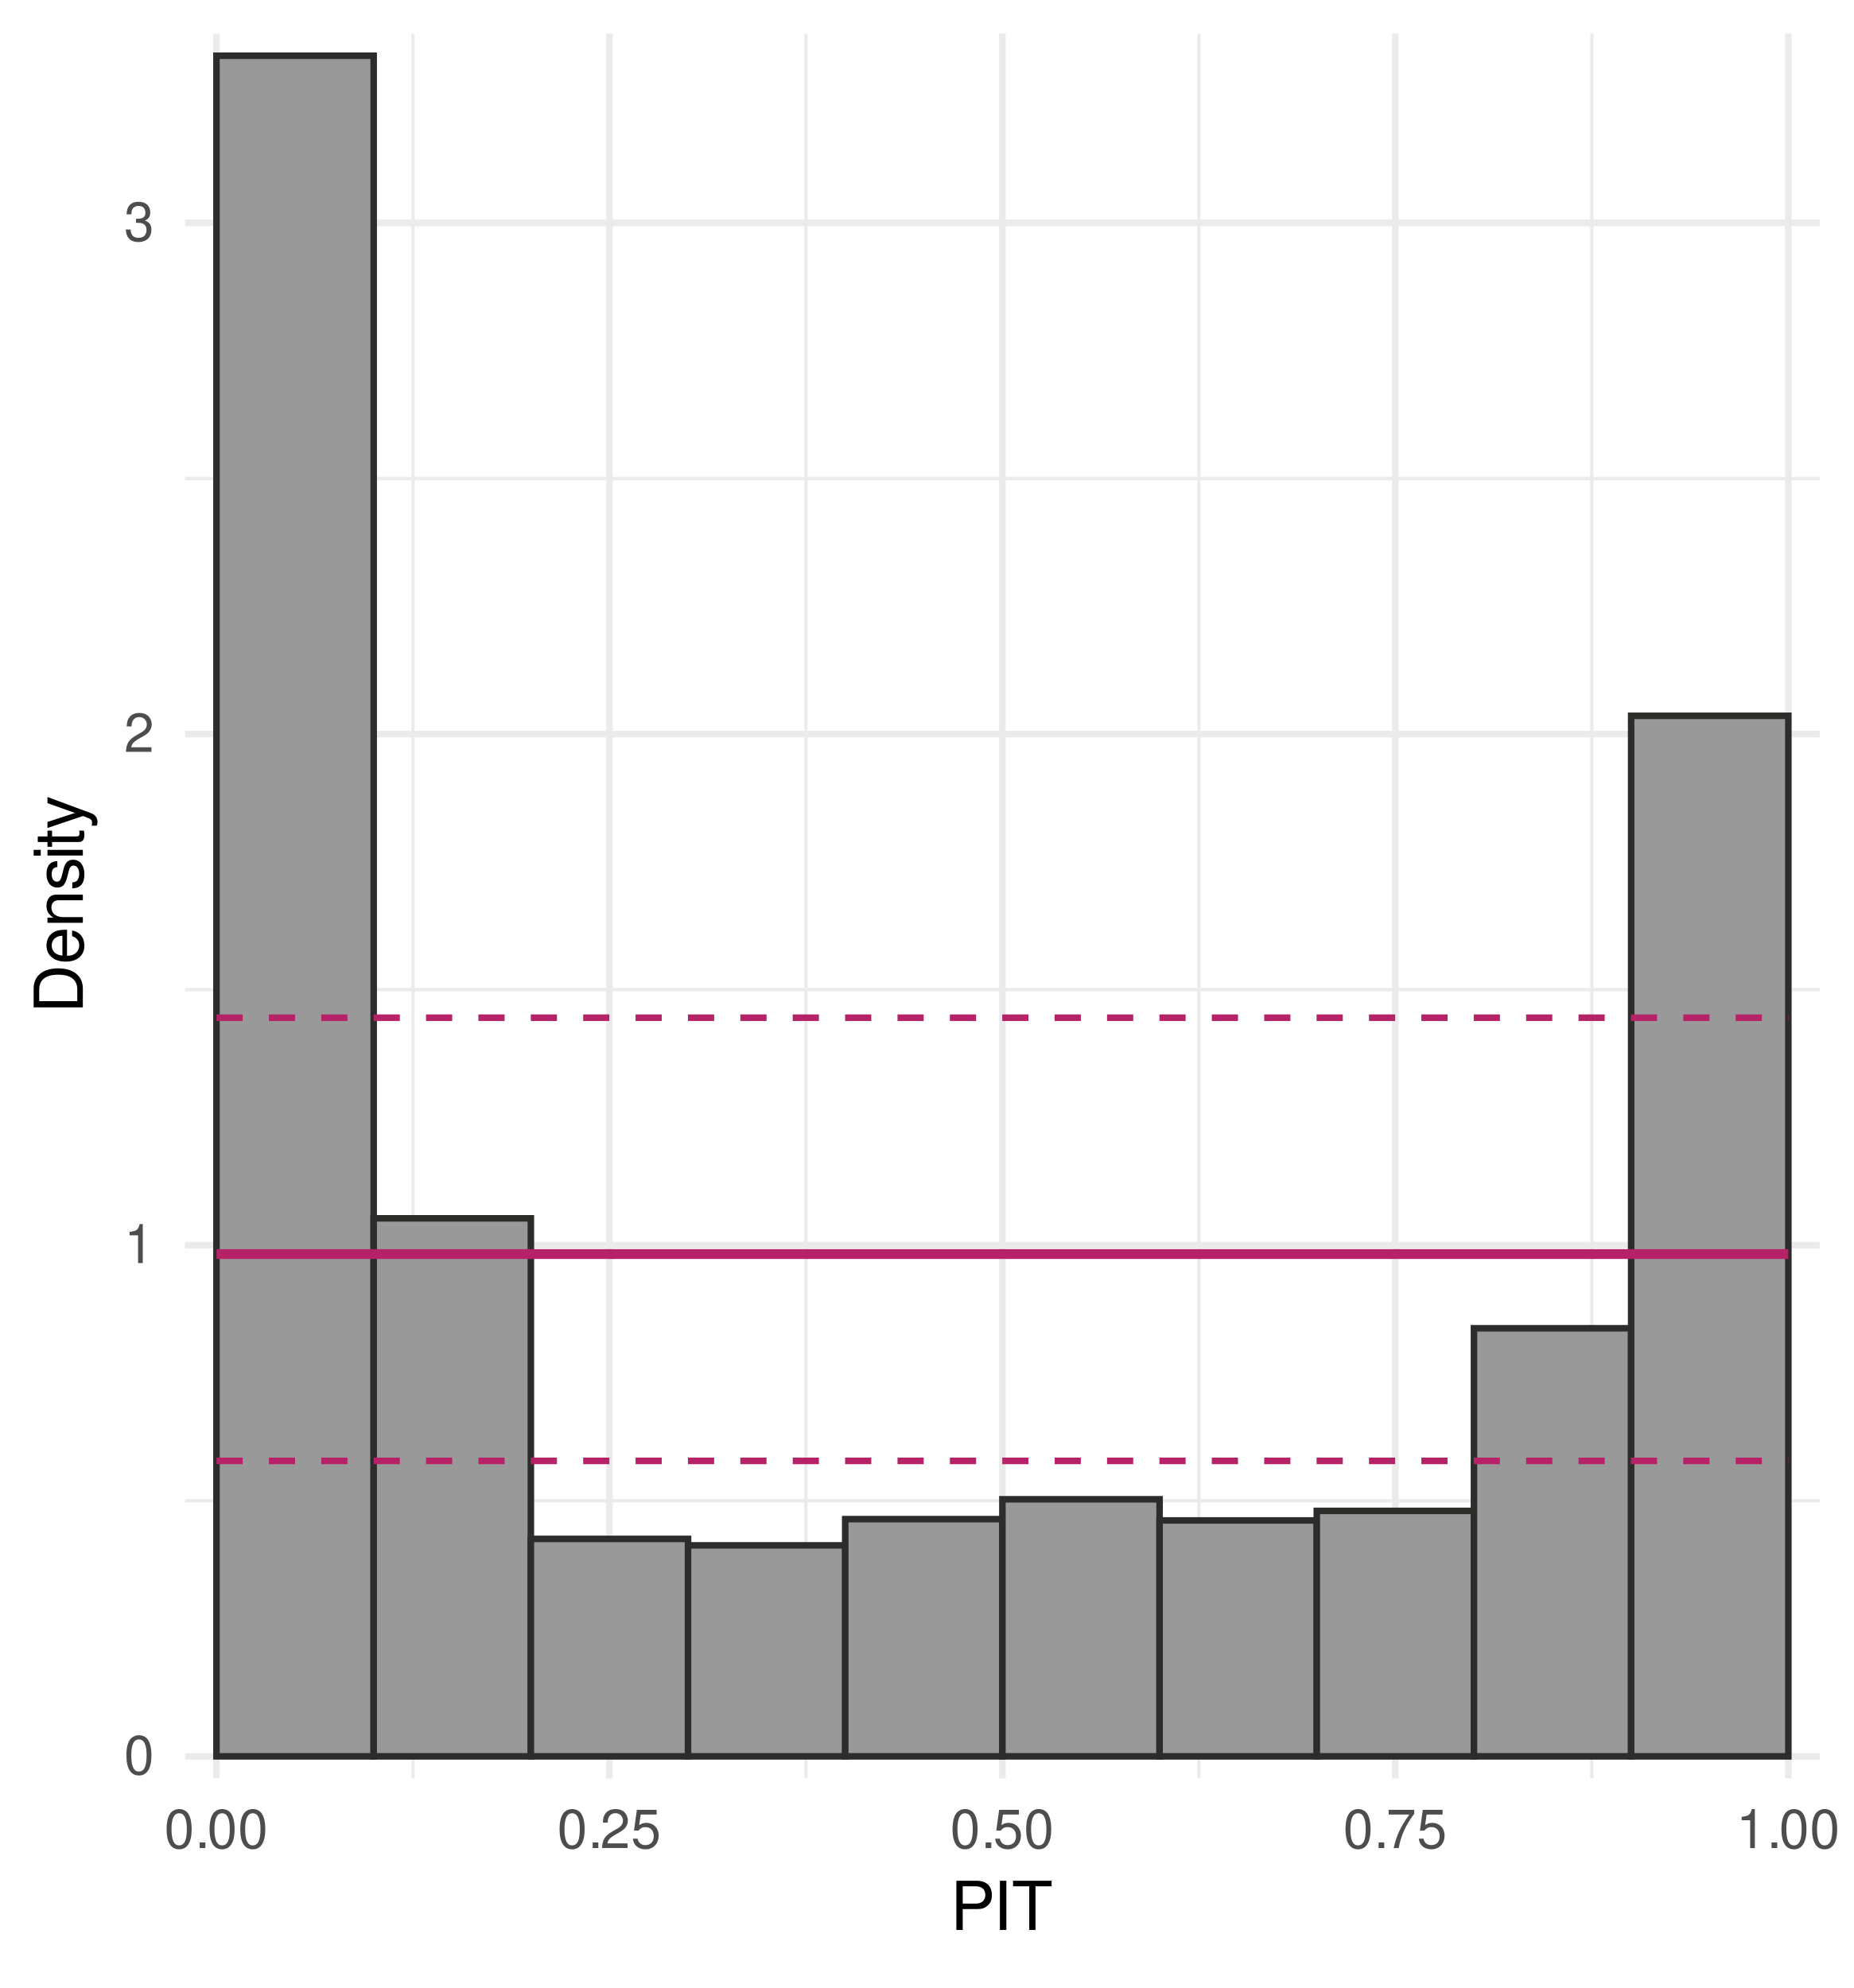
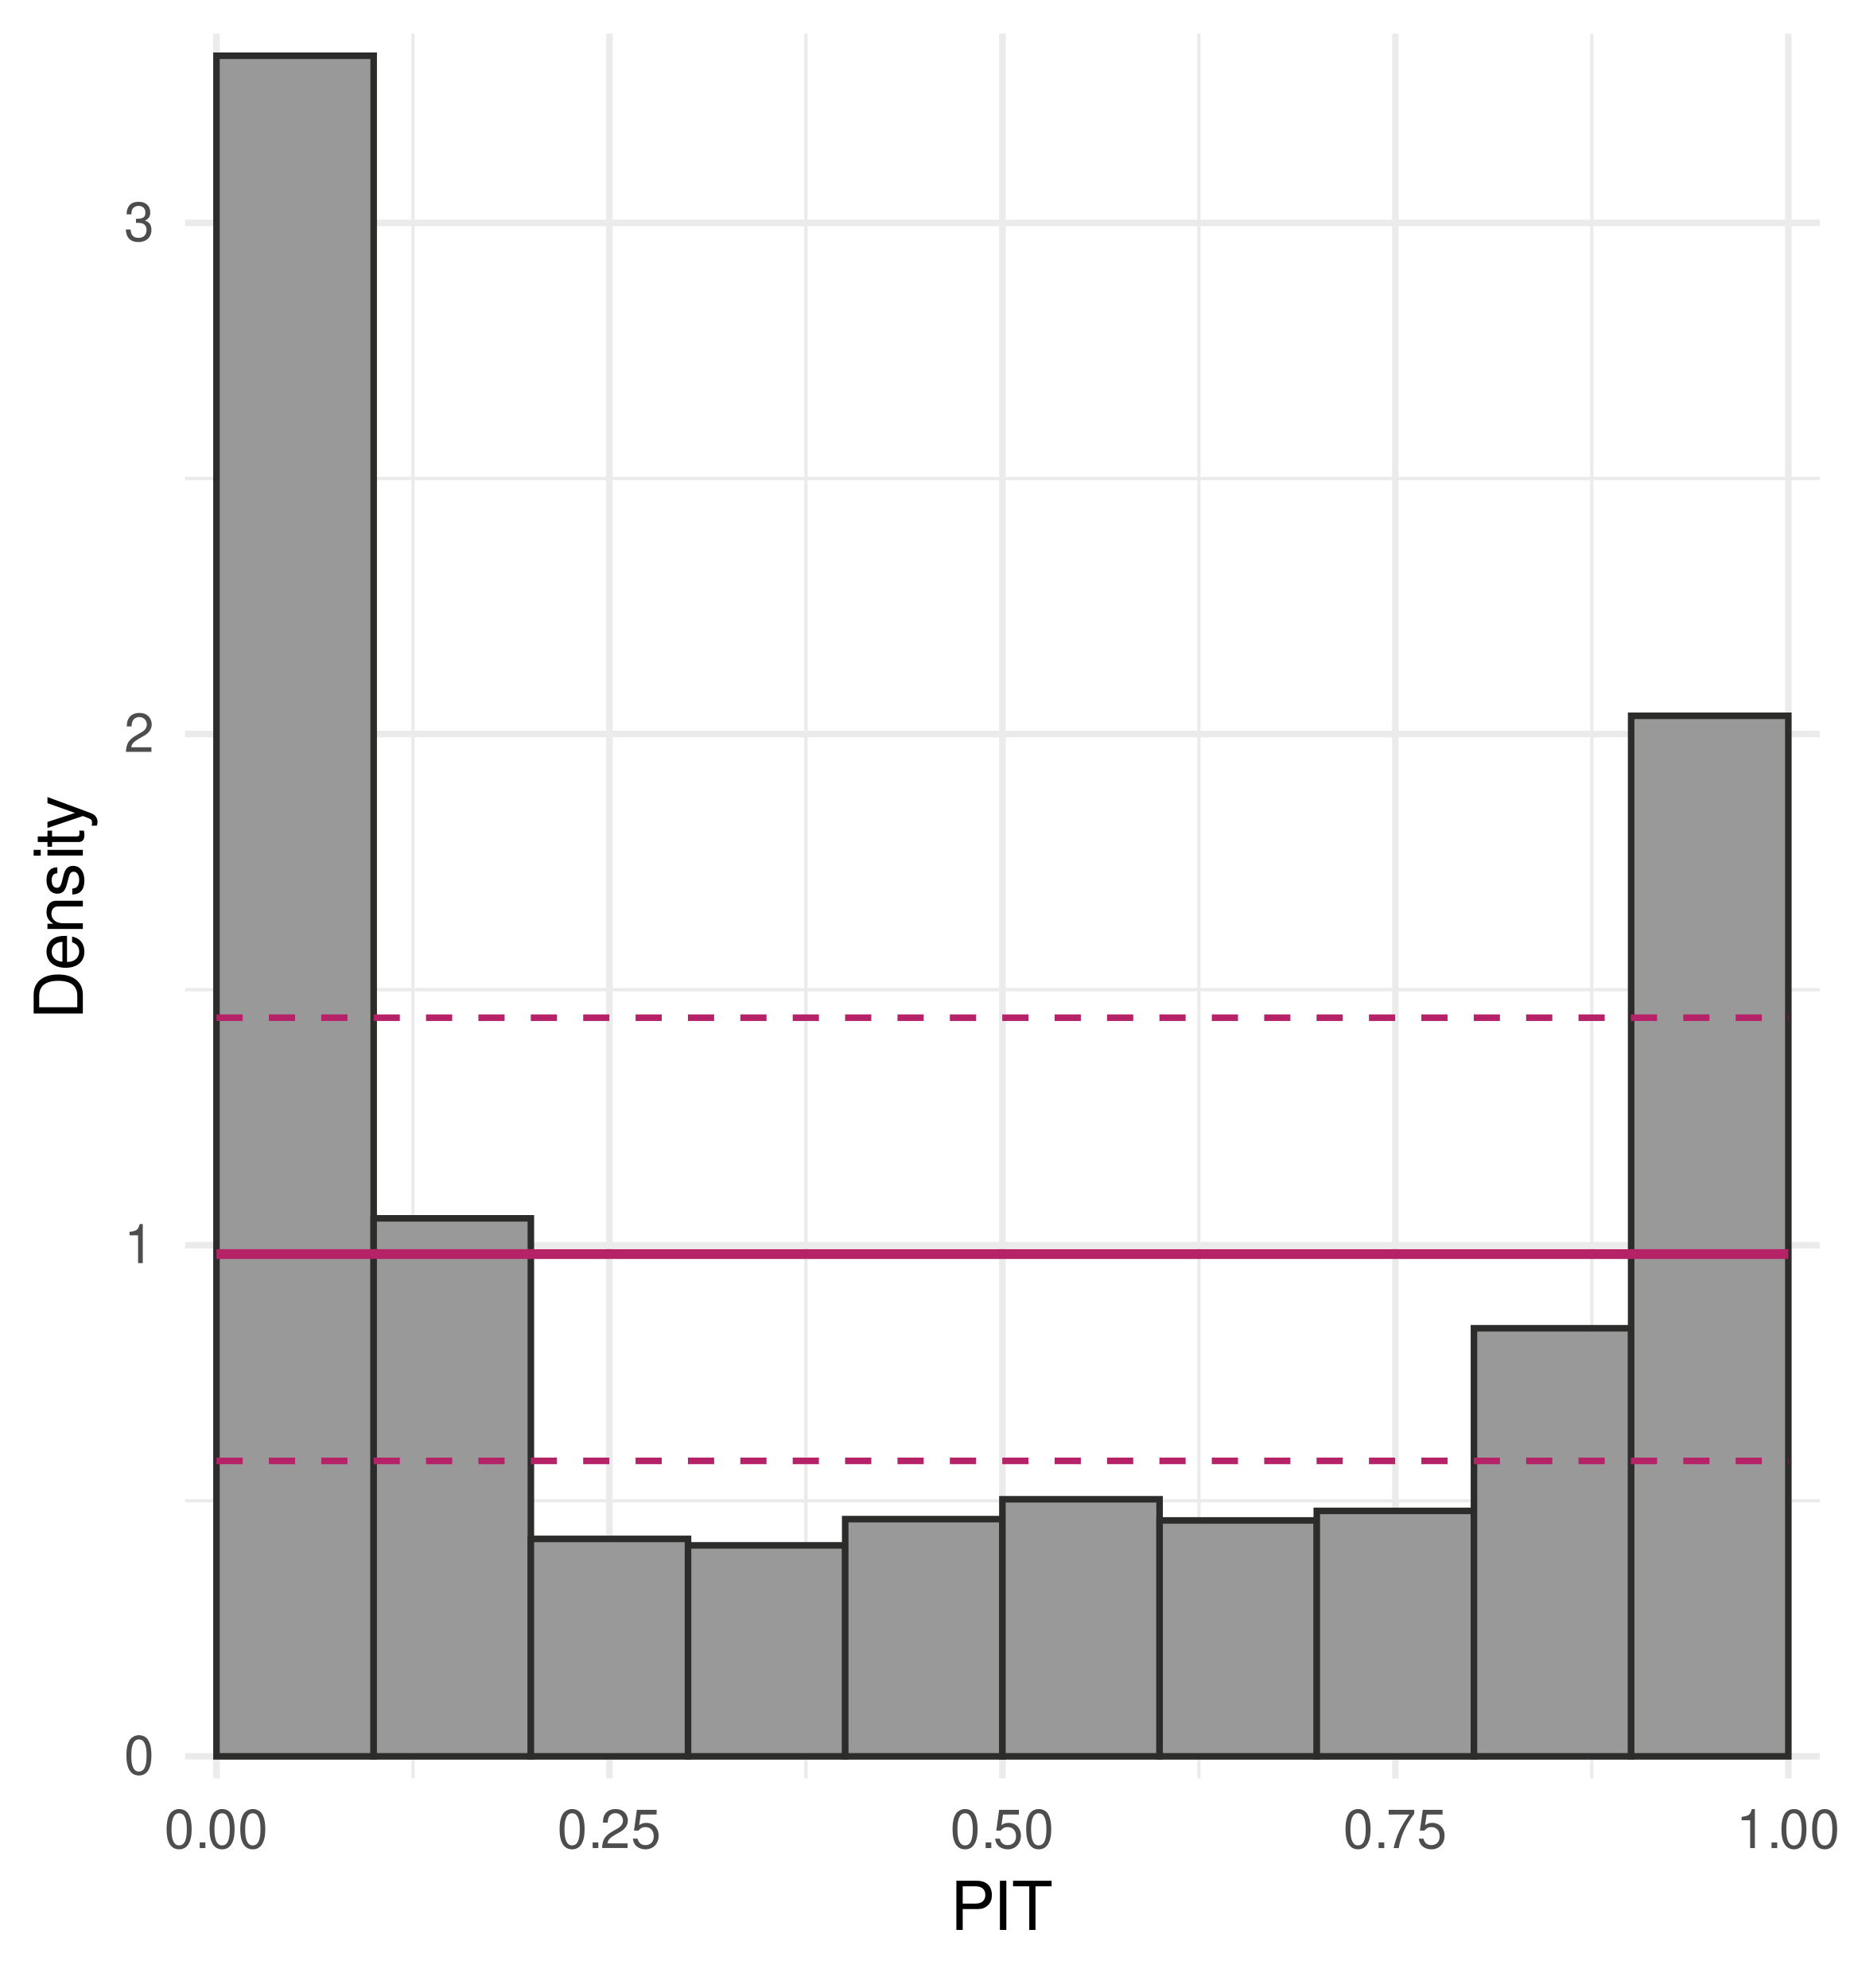
<svg xmlns="http://www.w3.org/2000/svg" xmlns:xlink="http://www.w3.org/1999/xlink" width="302pt" height="324pt" viewBox="0 0 302 324" version="1.1">
  <defs>
    <g>
      <symbol overflow="visible" id="glyph0-0">
        <path style="stroke:none;" d="" />
      </symbol>
      <symbol overflow="visible" id="glyph0-1">
        <path style="stroke:none;" d="M 2.422 -6.359 C 1.844 -6.359 1.312 -6.094 0.984 -5.672 C 0.578 -5.109 0.375 -4.25 0.375 -3.078 C 0.375 -0.938 1.078 0.203 2.422 0.203 C 3.734 0.203 4.453 -0.938 4.453 -3.031 C 4.453 -4.25 4.266 -5.078 3.859 -5.672 C 3.531 -6.109 3.016 -6.359 2.422 -6.359 Z M 2.422 -5.672 C 3.25 -5.672 3.672 -4.828 3.672 -3.094 C 3.672 -1.281 3.266 -0.438 2.406 -0.438 C 1.578 -0.438 1.172 -1.312 1.172 -3.062 C 1.172 -4.828 1.578 -5.672 2.422 -5.672 Z M 2.422 -5.672 " />
      </symbol>
      <symbol overflow="visible" id="glyph0-2">
        <path style="stroke:none;" d="M 2.281 -4.531 L 2.281 0 L 3.047 0 L 3.047 -6.359 L 2.547 -6.359 C 2.266 -5.391 2.094 -5.25 0.891 -5.094 L 0.891 -4.531 Z M 2.281 -4.531 " />
      </symbol>
      <symbol overflow="visible" id="glyph0-3">
        <path style="stroke:none;" d="M 4.453 -0.766 L 1.172 -0.766 C 1.25 -1.297 1.531 -1.625 2.297 -2.094 L 3.172 -2.594 C 4.047 -3.062 4.5 -3.719 4.5 -4.5 C 4.5 -5.031 4.281 -5.531 3.922 -5.875 C 3.547 -6.203 3.094 -6.359 2.5 -6.359 C 1.703 -6.359 1.125 -6.078 0.781 -5.531 C 0.547 -5.203 0.453 -4.797 0.438 -4.156 L 1.219 -4.156 C 1.234 -4.594 1.297 -4.844 1.406 -5.062 C 1.594 -5.438 2 -5.688 2.469 -5.688 C 3.172 -5.688 3.703 -5.172 3.703 -4.484 C 3.703 -3.969 3.406 -3.531 2.859 -3.219 L 2.047 -2.75 C 0.75 -2 0.375 -1.406 0.297 -0.016 L 4.453 -0.016 Z M 4.453 -0.766 " />
      </symbol>
      <symbol overflow="visible" id="glyph0-4">
        <path style="stroke:none;" d="M 1.938 -2.922 L 2.359 -2.922 C 3.203 -2.922 3.656 -2.531 3.656 -1.766 C 3.656 -0.969 3.172 -0.484 2.375 -0.484 C 1.516 -0.484 1.109 -0.922 1.062 -1.844 L 0.281 -1.844 C 0.312 -1.344 0.406 -1 0.547 -0.719 C 0.875 -0.109 1.484 0.203 2.344 0.203 C 3.625 0.203 4.453 -0.578 4.453 -1.781 C 4.453 -2.594 4.141 -3.031 3.391 -3.297 C 3.969 -3.531 4.266 -3.969 4.266 -4.609 C 4.266 -5.703 3.547 -6.359 2.359 -6.359 C 1.109 -6.359 0.438 -5.656 0.406 -4.312 L 1.188 -4.312 C 1.203 -4.703 1.234 -4.922 1.328 -5.109 C 1.5 -5.469 1.891 -5.688 2.375 -5.688 C 3.062 -5.688 3.469 -5.266 3.469 -4.578 C 3.469 -4.141 3.312 -3.859 2.969 -3.719 C 2.766 -3.625 2.484 -3.594 1.938 -3.578 Z M 1.938 -2.922 " />
      </symbol>
      <symbol overflow="visible" id="glyph0-5">
        <path style="stroke:none;" d="M 1.688 -0.922 L 0.766 -0.922 L 0.766 0 L 1.688 0 Z M 1.688 -0.922 " />
      </symbol>
      <symbol overflow="visible" id="glyph0-6">
        <path style="stroke:none;" d="M 4.188 -6.234 L 0.969 -6.234 L 0.5 -2.844 L 1.219 -2.844 C 1.578 -3.266 1.875 -3.422 2.359 -3.422 C 3.203 -3.422 3.719 -2.844 3.719 -1.922 C 3.719 -1.031 3.203 -0.484 2.359 -0.484 C 1.688 -0.484 1.266 -0.828 1.078 -1.531 L 0.312 -1.531 C 0.406 -1.016 0.5 -0.781 0.688 -0.547 C 1.031 -0.078 1.672 0.203 2.375 0.203 C 3.641 0.203 4.516 -0.719 4.516 -2.031 C 4.516 -3.266 3.688 -4.109 2.5 -4.109 C 2.062 -4.109 1.703 -4 1.344 -3.734 L 1.594 -5.469 L 4.188 -5.469 Z M 4.188 -6.234 " />
      </symbol>
      <symbol overflow="visible" id="glyph0-7">
        <path style="stroke:none;" d="M 4.578 -6.234 L 0.406 -6.234 L 0.406 -5.469 L 3.781 -5.469 C 2.281 -3.359 1.688 -2.047 1.219 0 L 2.047 0 C 2.391 -2 3.172 -3.719 4.578 -5.594 Z M 4.578 -6.234 " />
      </symbol>
      <symbol overflow="visible" id="glyph1-0">
        <path style="stroke:none;" d="" />
      </symbol>
      <symbol overflow="visible" id="glyph1-1">
        <path style="stroke:none;" d="M 2.031 -3.406 L 4.547 -3.406 C 5.172 -3.406 5.672 -3.594 6.094 -3.969 C 6.578 -4.406 6.781 -4.922 6.781 -5.672 C 6.781 -7.172 5.891 -8.016 4.312 -8.016 L 1 -8.016 L 1 0 L 2.031 0 Z M 2.031 -4.297 L 2.031 -7.109 L 4.156 -7.109 C 5.141 -7.109 5.719 -6.594 5.719 -5.703 C 5.719 -4.828 5.141 -4.297 4.156 -4.297 Z M 2.031 -4.297 " />
      </symbol>
      <symbol overflow="visible" id="glyph1-2">
        <path style="stroke:none;" d="M 2.141 -8.016 L 1.094 -8.016 L 1.094 0 L 2.141 0 Z M 2.141 -8.016 " />
      </symbol>
      <symbol overflow="visible" id="glyph1-3">
        <path style="stroke:none;" d="M 3.891 -7.109 L 6.516 -7.109 L 6.516 -8.016 L 0.234 -8.016 L 0.234 -7.109 L 2.875 -7.109 L 2.875 0 L 3.891 0 Z M 3.891 -7.109 " />
      </symbol>
      <symbol overflow="visible" id="glyph2-0">
        <path style="stroke:none;" d="" />
      </symbol>
      <symbol overflow="visible" id="glyph2-1">
        <path style="stroke:none;" d="M 0 -0.984 L 0 -4.062 C 0 -6.094 -1.516 -7.344 -4.016 -7.344 C -6.5 -7.344 -8.016 -6.109 -8.016 -4.062 L -8.016 -0.984 Z M -0.906 -2 L -7.109 -2 L -7.109 -3.891 C -7.109 -5.484 -6.047 -6.312 -4 -6.312 C -1.969 -6.312 -0.906 -5.484 -0.906 -3.891 Z M -0.906 -2 " />
      </symbol>
      <symbol overflow="visible" id="glyph2-2">
        <path style="stroke:none;" d="M -2.578 -5.641 C -3.453 -5.641 -3.984 -5.578 -4.406 -5.406 C -5.359 -5.031 -5.922 -4.156 -5.922 -3.078 C -5.922 -1.469 -4.703 -0.438 -2.812 -0.438 C -0.906 -0.438 0.25 -1.438 0.25 -3.062 C 0.25 -4.375 -0.5 -5.297 -1.75 -5.516 L -1.75 -4.594 C -0.984 -4.344 -0.594 -3.828 -0.594 -3.094 C -0.594 -2.516 -0.859 -2.016 -1.344 -1.703 C -1.672 -1.484 -2 -1.406 -2.578 -1.391 Z M -3.328 -1.422 C -4.391 -1.5 -5.078 -2.141 -5.078 -3.062 C -5.078 -4 -4.359 -4.656 -3.328 -4.656 Z M -3.328 -1.422 " />
      </symbol>
      <symbol overflow="visible" id="glyph2-3">
        <path style="stroke:none;" d="M -5.766 -0.766 L 0 -0.766 L 0 -1.688 L -3.172 -1.688 C -4.359 -1.688 -5.125 -2.312 -5.125 -3.25 C -5.125 -3.984 -4.688 -4.438 -4 -4.438 L 0 -4.438 L 0 -5.359 L -4.359 -5.359 C -5.312 -5.359 -5.922 -4.641 -5.922 -3.531 C -5.922 -2.672 -5.594 -2.125 -4.797 -1.609 L -5.766 -1.609 Z M -5.766 -0.766 " />
      </symbol>
      <symbol overflow="visible" id="glyph2-4">
        <path style="stroke:none;" d="M -4.156 -4.812 C -5.297 -4.812 -5.922 -4.062 -5.922 -2.734 C -5.922 -1.391 -5.234 -0.516 -4.172 -0.516 C -3.266 -0.516 -2.844 -0.984 -2.516 -2.344 L -2.297 -3.203 C -2.141 -3.844 -1.906 -4.094 -1.5 -4.094 C -0.953 -4.094 -0.594 -3.547 -0.594 -2.75 C -0.594 -2.25 -0.734 -1.844 -0.984 -1.609 C -1.141 -1.469 -1.312 -1.391 -1.719 -1.344 L -1.719 -0.375 C -0.391 -0.422 0.25 -1.172 0.25 -2.672 C 0.25 -4.125 -0.469 -5.047 -1.578 -5.047 C -2.438 -5.047 -2.906 -4.562 -3.172 -3.422 L -3.391 -2.547 C -3.562 -1.797 -3.812 -1.469 -4.219 -1.469 C -4.75 -1.469 -5.078 -1.953 -5.078 -2.688 C -5.078 -3.438 -4.766 -3.828 -4.156 -3.844 Z M -4.156 -4.812 " />
      </symbol>
      <symbol overflow="visible" id="glyph2-5">
        <path style="stroke:none;" d="M -5.766 -1.656 L -5.766 -0.734 L 0 -0.734 L 0 -1.656 Z M -8.016 -1.656 L -8.016 -0.719 L -6.859 -0.719 L -6.859 -1.656 Z M -8.016 -1.656 " />
      </symbol>
      <symbol overflow="visible" id="glyph2-6">
        <path style="stroke:none;" d="M -5.766 -2.797 L -5.766 -1.844 L -7.344 -1.844 L -7.344 -0.938 L -5.766 -0.938 L -5.766 -0.156 L -5.016 -0.156 L -5.016 -0.938 L -0.656 -0.938 C -0.062 -0.938 0.25 -1.328 0.25 -2.047 C 0.25 -2.281 0.234 -2.484 0.172 -2.797 L -0.594 -2.797 C -0.562 -2.656 -0.547 -2.547 -0.547 -2.359 C -0.547 -1.953 -0.656 -1.844 -1.062 -1.844 L -5.016 -1.844 L -5.016 -2.797 Z M -5.766 -2.797 " />
      </symbol>
      <symbol overflow="visible" id="glyph2-7">
        <path style="stroke:none;" d="M -5.766 -4.266 L -1.281 -2.672 L -5.766 -1.203 L -5.766 -0.219 L 0.016 -2.172 L 0.938 -1.812 C 1.344 -1.656 1.5 -1.469 1.5 -1.078 C 1.5 -0.922 1.469 -0.797 1.438 -0.594 L 2.25 -0.594 C 2.359 -0.781 2.391 -0.969 2.391 -1.203 C 2.391 -1.5 2.297 -1.828 2.125 -2.062 C 1.906 -2.359 1.672 -2.516 1.203 -2.688 L -5.766 -5.266 Z M -5.766 -4.266 " />
      </symbol>
    </g>
    <clipPath id="clip1">
      <path d="M 30.152 244 L 296.523 244 L 296.523 245 L 30.152 245 Z M 30.152 244 " />
    </clipPath>
    <clipPath id="clip2">
      <path d="M 30.152 161 L 296.523 161 L 296.523 162 L 30.152 162 Z M 30.152 161 " />
    </clipPath>
    <clipPath id="clip3">
      <path d="M 30.152 77 L 296.523 77 L 296.523 79 L 30.152 79 Z M 30.152 77 " />
    </clipPath>
    <clipPath id="clip4">
      <path d="M 67 5.48 L 68 5.48 L 68 289.852 L 67 289.852 Z M 67 5.48 " />
    </clipPath>
    <clipPath id="clip5">
      <path d="M 131 5.48 L 132 5.48 L 132 289.852 L 131 289.852 Z M 131 5.48 " />
    </clipPath>
    <clipPath id="clip6">
      <path d="M 195 5.48 L 196 5.48 L 196 289.852 L 195 289.852 Z M 195 5.48 " />
    </clipPath>
    <clipPath id="clip7">
      <path d="M 259 5.48 L 260 5.48 L 260 289.852 L 259 289.852 Z M 259 5.48 " />
    </clipPath>
    <clipPath id="clip8">
      <path d="M 30.152 285 L 296.523 285 L 296.523 287 L 30.152 287 Z M 30.152 285 " />
    </clipPath>
    <clipPath id="clip9">
      <path d="M 30.152 202 L 296.523 202 L 296.523 204 L 30.152 204 Z M 30.152 202 " />
    </clipPath>
    <clipPath id="clip10">
      <path d="M 30.152 119 L 296.523 119 L 296.523 121 L 30.152 121 Z M 30.152 119 " />
    </clipPath>
    <clipPath id="clip11">
      <path d="M 30.152 35 L 296.523 35 L 296.523 37 L 30.152 37 Z M 30.152 35 " />
    </clipPath>
    <clipPath id="clip12">
      <path d="M 34 5.48 L 36 5.48 L 36 289.852 L 34 289.852 Z M 34 5.48 " />
    </clipPath>
    <clipPath id="clip13">
      <path d="M 98 5.48 L 100 5.48 L 100 289.852 L 98 289.852 Z M 98 5.48 " />
    </clipPath>
    <clipPath id="clip14">
      <path d="M 162 5.48 L 164 5.48 L 164 289.852 L 162 289.852 Z M 162 5.48 " />
    </clipPath>
    <clipPath id="clip15">
      <path d="M 226 5.48 L 228 5.48 L 228 289.852 L 226 289.852 Z M 226 5.48 " />
    </clipPath>
    <clipPath id="clip16">
      <path d="M 290 5.48 L 292 5.48 L 292 289.852 L 290 289.852 Z M 290 5.48 " />
    </clipPath>
  </defs>
  <g id="surface59">
    <rect x="0" y="0" width="302" height="324" style="fill:rgb(100%,100%,100%);fill-opacity:1;stroke:none;" />
    <g clip-path="url(#clip1)" clip-rule="nonzero">
      <path style="fill:none;stroke-width:0.533;stroke-linecap:butt;stroke-linejoin:round;stroke:rgb(92.157%,92.157%,92.157%);stroke-opacity:1;stroke-miterlimit:10;" d="M 30.152 244.594 L 296.52 244.594 " />
    </g>
    <g clip-path="url(#clip2)" clip-rule="nonzero">
      <path style="fill:none;stroke-width:0.533;stroke-linecap:butt;stroke-linejoin:round;stroke:rgb(92.157%,92.157%,92.157%);stroke-opacity:1;stroke-miterlimit:10;" d="M 30.152 161.289 L 296.52 161.289 " />
    </g>
    <g clip-path="url(#clip3)" clip-rule="nonzero">
      <path style="fill:none;stroke-width:0.533;stroke-linecap:butt;stroke-linejoin:round;stroke:rgb(92.157%,92.157%,92.157%);stroke-opacity:1;stroke-miterlimit:10;" d="M 30.152 77.984 L 296.52 77.984 " />
    </g>
    <g clip-path="url(#clip4)" clip-rule="nonzero">
      <path style="fill:none;stroke-width:0.533;stroke-linecap:butt;stroke-linejoin:round;stroke:rgb(92.157%,92.157%,92.157%);stroke-opacity:1;stroke-miterlimit:10;" d="M 67.289 289.848 L 67.289 5.48 " />
    </g>
    <g clip-path="url(#clip5)" clip-rule="nonzero">
      <path style="fill:none;stroke-width:0.533;stroke-linecap:butt;stroke-linejoin:round;stroke:rgb(92.157%,92.157%,92.157%);stroke-opacity:1;stroke-miterlimit:10;" d="M 131.32 289.848 L 131.32 5.48 " />
    </g>
    <g clip-path="url(#clip6)" clip-rule="nonzero">
      <path style="fill:none;stroke-width:0.533;stroke-linecap:butt;stroke-linejoin:round;stroke:rgb(92.157%,92.157%,92.157%);stroke-opacity:1;stroke-miterlimit:10;" d="M 195.352 289.848 L 195.352 5.48 " />
    </g>
    <g clip-path="url(#clip7)" clip-rule="nonzero">
      <path style="fill:none;stroke-width:0.533;stroke-linecap:butt;stroke-linejoin:round;stroke:rgb(92.157%,92.157%,92.157%);stroke-opacity:1;stroke-miterlimit:10;" d="M 259.383 289.848 L 259.383 5.48 " />
    </g>
    <g clip-path="url(#clip8)" clip-rule="nonzero">
      <path style="fill:none;stroke-width:1.067;stroke-linecap:butt;stroke-linejoin:round;stroke:rgb(92.157%,92.157%,92.157%);stroke-opacity:1;stroke-miterlimit:10;" d="M 30.152 286.246 L 296.52 286.246 " />
    </g>
    <g clip-path="url(#clip9)" clip-rule="nonzero">
      <path style="fill:none;stroke-width:1.067;stroke-linecap:butt;stroke-linejoin:round;stroke:rgb(92.157%,92.157%,92.157%);stroke-opacity:1;stroke-miterlimit:10;" d="M 30.152 202.941 L 296.52 202.941 " />
    </g>
    <g clip-path="url(#clip10)" clip-rule="nonzero">
      <path style="fill:none;stroke-width:1.067;stroke-linecap:butt;stroke-linejoin:round;stroke:rgb(92.157%,92.157%,92.157%);stroke-opacity:1;stroke-miterlimit:10;" d="M 30.152 119.637 L 296.52 119.637 " />
    </g>
    <g clip-path="url(#clip11)" clip-rule="nonzero">
      <path style="fill:none;stroke-width:1.067;stroke-linecap:butt;stroke-linejoin:round;stroke:rgb(92.157%,92.157%,92.157%);stroke-opacity:1;stroke-miterlimit:10;" d="M 30.152 36.332 L 296.52 36.332 " />
    </g>
    <g clip-path="url(#clip12)" clip-rule="nonzero">
      <path style="fill:none;stroke-width:1.067;stroke-linecap:butt;stroke-linejoin:round;stroke:rgb(92.157%,92.157%,92.157%);stroke-opacity:1;stroke-miterlimit:10;" d="M 35.273 289.848 L 35.273 5.48 " />
    </g>
    <g clip-path="url(#clip13)" clip-rule="nonzero">
      <path style="fill:none;stroke-width:1.067;stroke-linecap:butt;stroke-linejoin:round;stroke:rgb(92.157%,92.157%,92.157%);stroke-opacity:1;stroke-miterlimit:10;" d="M 99.305 289.848 L 99.305 5.48 " />
    </g>
    <g clip-path="url(#clip14)" clip-rule="nonzero">
      <path style="fill:none;stroke-width:1.067;stroke-linecap:butt;stroke-linejoin:round;stroke:rgb(92.157%,92.157%,92.157%);stroke-opacity:1;stroke-miterlimit:10;" d="M 163.336 289.848 L 163.336 5.48 " />
    </g>
    <g clip-path="url(#clip15)" clip-rule="nonzero">
      <path style="fill:none;stroke-width:1.067;stroke-linecap:butt;stroke-linejoin:round;stroke:rgb(92.157%,92.157%,92.157%);stroke-opacity:1;stroke-miterlimit:10;" d="M 227.367 289.848 L 227.367 5.48 " />
    </g>
    <g clip-path="url(#clip16)" clip-rule="nonzero">
      <path style="fill:none;stroke-width:1.067;stroke-linecap:butt;stroke-linejoin:round;stroke:rgb(92.157%,92.157%,92.157%);stroke-opacity:1;stroke-miterlimit:10;" d="M 291.398 289.848 L 291.398 5.48 " />
    </g>
    <path style="fill-rule:nonzero;fill:rgb(60%,60%,60%);fill-opacity:1;stroke-width:1.067;stroke-linecap:butt;stroke-linejoin:miter;stroke:rgb(17.255%,17.255%,16.863%);stroke-opacity:1;stroke-miterlimit:10;" d="M 35.273 286.246 L 60.887 286.246 L 60.887 9.086 L 35.273 9.086 Z M 35.273 286.246 " />
    <path style="fill-rule:nonzero;fill:rgb(60%,60%,60%);fill-opacity:1;stroke-width:1.067;stroke-linecap:butt;stroke-linejoin:miter;stroke:rgb(17.255%,17.255%,16.863%);stroke-opacity:1;stroke-miterlimit:10;" d="M 60.887 286.246 L 86.5 286.246 L 86.5 198.562 L 60.887 198.562 Z M 60.887 286.246 " />
    <path style="fill-rule:nonzero;fill:rgb(60%,60%,60%);fill-opacity:1;stroke-width:1.067;stroke-linecap:butt;stroke-linejoin:miter;stroke:rgb(17.255%,17.255%,16.863%);stroke-opacity:1;stroke-miterlimit:10;" d="M 86.5 286.246 L 112.113 286.246 L 112.113 250.805 L 86.5 250.805 Z M 86.5 286.246 " />
    <path style="fill-rule:nonzero;fill:rgb(60%,60%,60%);fill-opacity:1;stroke-width:1.067;stroke-linecap:butt;stroke-linejoin:miter;stroke:rgb(17.255%,17.255%,16.863%);stroke-opacity:1;stroke-miterlimit:10;" d="M 112.109 286.246 L 137.723 286.246 L 137.723 251.859 L 112.109 251.859 Z M 112.109 286.246 " />
    <path style="fill-rule:nonzero;fill:rgb(60%,60%,60%);fill-opacity:1;stroke-width:1.067;stroke-linecap:butt;stroke-linejoin:miter;stroke:rgb(17.255%,17.255%,16.863%);stroke-opacity:1;stroke-miterlimit:10;" d="M 137.723 286.246 L 163.336 286.246 L 163.336 247.582 L 137.723 247.582 Z M 137.723 286.246 " />
    <path style="fill-rule:nonzero;fill:rgb(60%,60%,60%);fill-opacity:1;stroke-width:1.067;stroke-linecap:butt;stroke-linejoin:miter;stroke:rgb(17.255%,17.255%,16.863%);stroke-opacity:1;stroke-miterlimit:10;" d="M 163.336 286.246 L 188.949 286.246 L 188.949 244.348 L 163.336 244.348 Z M 163.336 286.246 " />
    <path style="fill-rule:nonzero;fill:rgb(60%,60%,60%);fill-opacity:1;stroke-width:1.067;stroke-linecap:butt;stroke-linejoin:miter;stroke:rgb(17.255%,17.255%,16.863%);stroke-opacity:1;stroke-miterlimit:10;" d="M 188.949 286.246 L 214.562 286.246 L 214.562 247.797 L 188.949 247.797 Z M 188.949 286.246 " />
    <path style="fill-rule:nonzero;fill:rgb(60%,60%,60%);fill-opacity:1;stroke-width:1.067;stroke-linecap:butt;stroke-linejoin:miter;stroke:rgb(17.255%,17.255%,16.863%);stroke-opacity:1;stroke-miterlimit:10;" d="M 214.562 286.246 L 240.176 286.246 L 240.176 246.242 L 214.562 246.242 Z M 214.562 286.246 " />
    <path style="fill-rule:nonzero;fill:rgb(60%,60%,60%);fill-opacity:1;stroke-width:1.067;stroke-linecap:butt;stroke-linejoin:miter;stroke:rgb(17.255%,17.255%,16.863%);stroke-opacity:1;stroke-miterlimit:10;" d="M 240.172 286.246 L 265.785 286.246 L 265.785 216.477 L 240.172 216.477 Z M 240.172 286.246 " />
    <path style="fill-rule:nonzero;fill:rgb(60%,60%,60%);fill-opacity:1;stroke-width:1.067;stroke-linecap:butt;stroke-linejoin:miter;stroke:rgb(17.255%,17.255%,16.863%);stroke-opacity:1;stroke-miterlimit:10;" d="M 265.785 286.246 L 291.398 286.246 L 291.398 116.66 L 265.785 116.66 Z M 265.785 286.246 " />
    <path style="fill:none;stroke-width:1.067;stroke-linecap:butt;stroke-linejoin:round;stroke:rgb(70.98%,13.333%,40.392%);stroke-opacity:1;stroke-dasharray:4.268,4.268;stroke-miterlimit:10;" d="M 35.273 238.094 L 291.398 238.094 " />
    <path style="fill:none;stroke-width:1.067;stroke-linecap:butt;stroke-linejoin:round;stroke:rgb(70.98%,13.333%,40.392%);stroke-opacity:1;stroke-dasharray:4.268,4.268;stroke-miterlimit:10;" d="M 35.273 165.863 L 291.398 165.863 " />
    <path style="fill:none;stroke-width:1.6;stroke-linecap:butt;stroke-linejoin:round;stroke:rgb(70.98%,13.333%,40.392%);stroke-opacity:1;stroke-miterlimit:10;" d="M 35.273 204.387 L 291.398 204.387 " />
    <g style="fill:rgb(30.196%,30.196%,30.196%);fill-opacity:1;">
      <use xlink:href="#glyph0-1" x="20.219" y="289.161" />
    </g>
    <g style="fill:rgb(30.196%,30.196%,30.196%);fill-opacity:1;">
      <use xlink:href="#glyph0-2" x="20.219" y="205.856" />
    </g>
    <g style="fill:rgb(30.196%,30.196%,30.196%);fill-opacity:1;">
      <use xlink:href="#glyph0-3" x="20.219" y="122.552" />
    </g>
    <g style="fill:rgb(30.196%,30.196%,30.196%);fill-opacity:1;">
      <use xlink:href="#glyph0-4" x="20.219" y="39.247" />
    </g>
    <g style="fill:rgb(30.196%,30.196%,30.196%);fill-opacity:1;">
      <use xlink:href="#glyph0-1" x="26.773" y="301.196" />
      <use xlink:href="#glyph0-5" x="31.773" y="301.196" />
      <use xlink:href="#glyph0-1" x="33.773" y="301.196" />
      <use xlink:href="#glyph0-1" x="38.773" y="301.196" />
    </g>
    <g style="fill:rgb(30.196%,30.196%,30.196%);fill-opacity:1;">
      <use xlink:href="#glyph0-1" x="90.805" y="301.196" />
      <use xlink:href="#glyph0-5" x="95.805" y="301.196" />
      <use xlink:href="#glyph0-3" x="97.805" y="301.196" />
      <use xlink:href="#glyph0-6" x="102.805" y="301.196" />
    </g>
    <g style="fill:rgb(30.196%,30.196%,30.196%);fill-opacity:1;">
      <use xlink:href="#glyph0-1" x="154.836" y="301.196" />
      <use xlink:href="#glyph0-5" x="159.836" y="301.196" />
      <use xlink:href="#glyph0-6" x="161.836" y="301.196" />
      <use xlink:href="#glyph0-1" x="166.836" y="301.196" />
    </g>
    <g style="fill:rgb(30.196%,30.196%,30.196%);fill-opacity:1;">
      <use xlink:href="#glyph0-1" x="218.867" y="301.196" />
      <use xlink:href="#glyph0-5" x="223.867" y="301.196" />
      <use xlink:href="#glyph0-7" x="225.867" y="301.196" />
      <use xlink:href="#glyph0-6" x="230.867" y="301.196" />
    </g>
    <g style="fill:rgb(30.196%,30.196%,30.196%);fill-opacity:1;">
      <use xlink:href="#glyph0-2" x="282.898" y="301.196" />
      <use xlink:href="#glyph0-5" x="287.898" y="301.196" />
      <use xlink:href="#glyph0-1" x="289.898" y="301.196" />
      <use xlink:href="#glyph0-1" x="294.898" y="301.196" />
    </g>
    <g style="fill:rgb(0%,0%,0%);fill-opacity:1;">
      <use xlink:href="#glyph1-1" x="154.836" y="314.538" />
      <use xlink:href="#glyph1-2" x="161.836" y="314.538" />
      <use xlink:href="#glyph1-3" x="164.836" y="314.538" />
    </g>
    <g style="fill:rgb(0%,0%,0%);fill-opacity:1;">
-       <use xlink:href="#glyph2-1" x="13.499" y="165.164" />
-       <use xlink:href="#glyph2-2" x="13.499" y="157.164" />
-       <use xlink:href="#glyph2-3" x="13.499" y="151.164" />
-       <use xlink:href="#glyph2-4" x="13.499" y="145.164" />
+       <use xlink:href="#glyph2-1" x="13.499" y="166.164" />
+       <use xlink:href="#glyph2-2" x="13.499" y="158.164" />
+       <use xlink:href="#glyph2-3" x="13.499" y="152.164" />
+       <use xlink:href="#glyph2-4" x="13.499" y="146.164" />
      <use xlink:href="#glyph2-5" x="13.499" y="140.164" />
      <use xlink:href="#glyph2-6" x="13.499" y="138.164" />
      <use xlink:href="#glyph2-7" x="13.499" y="135.164" />
    </g>
  </g>
</svg>
